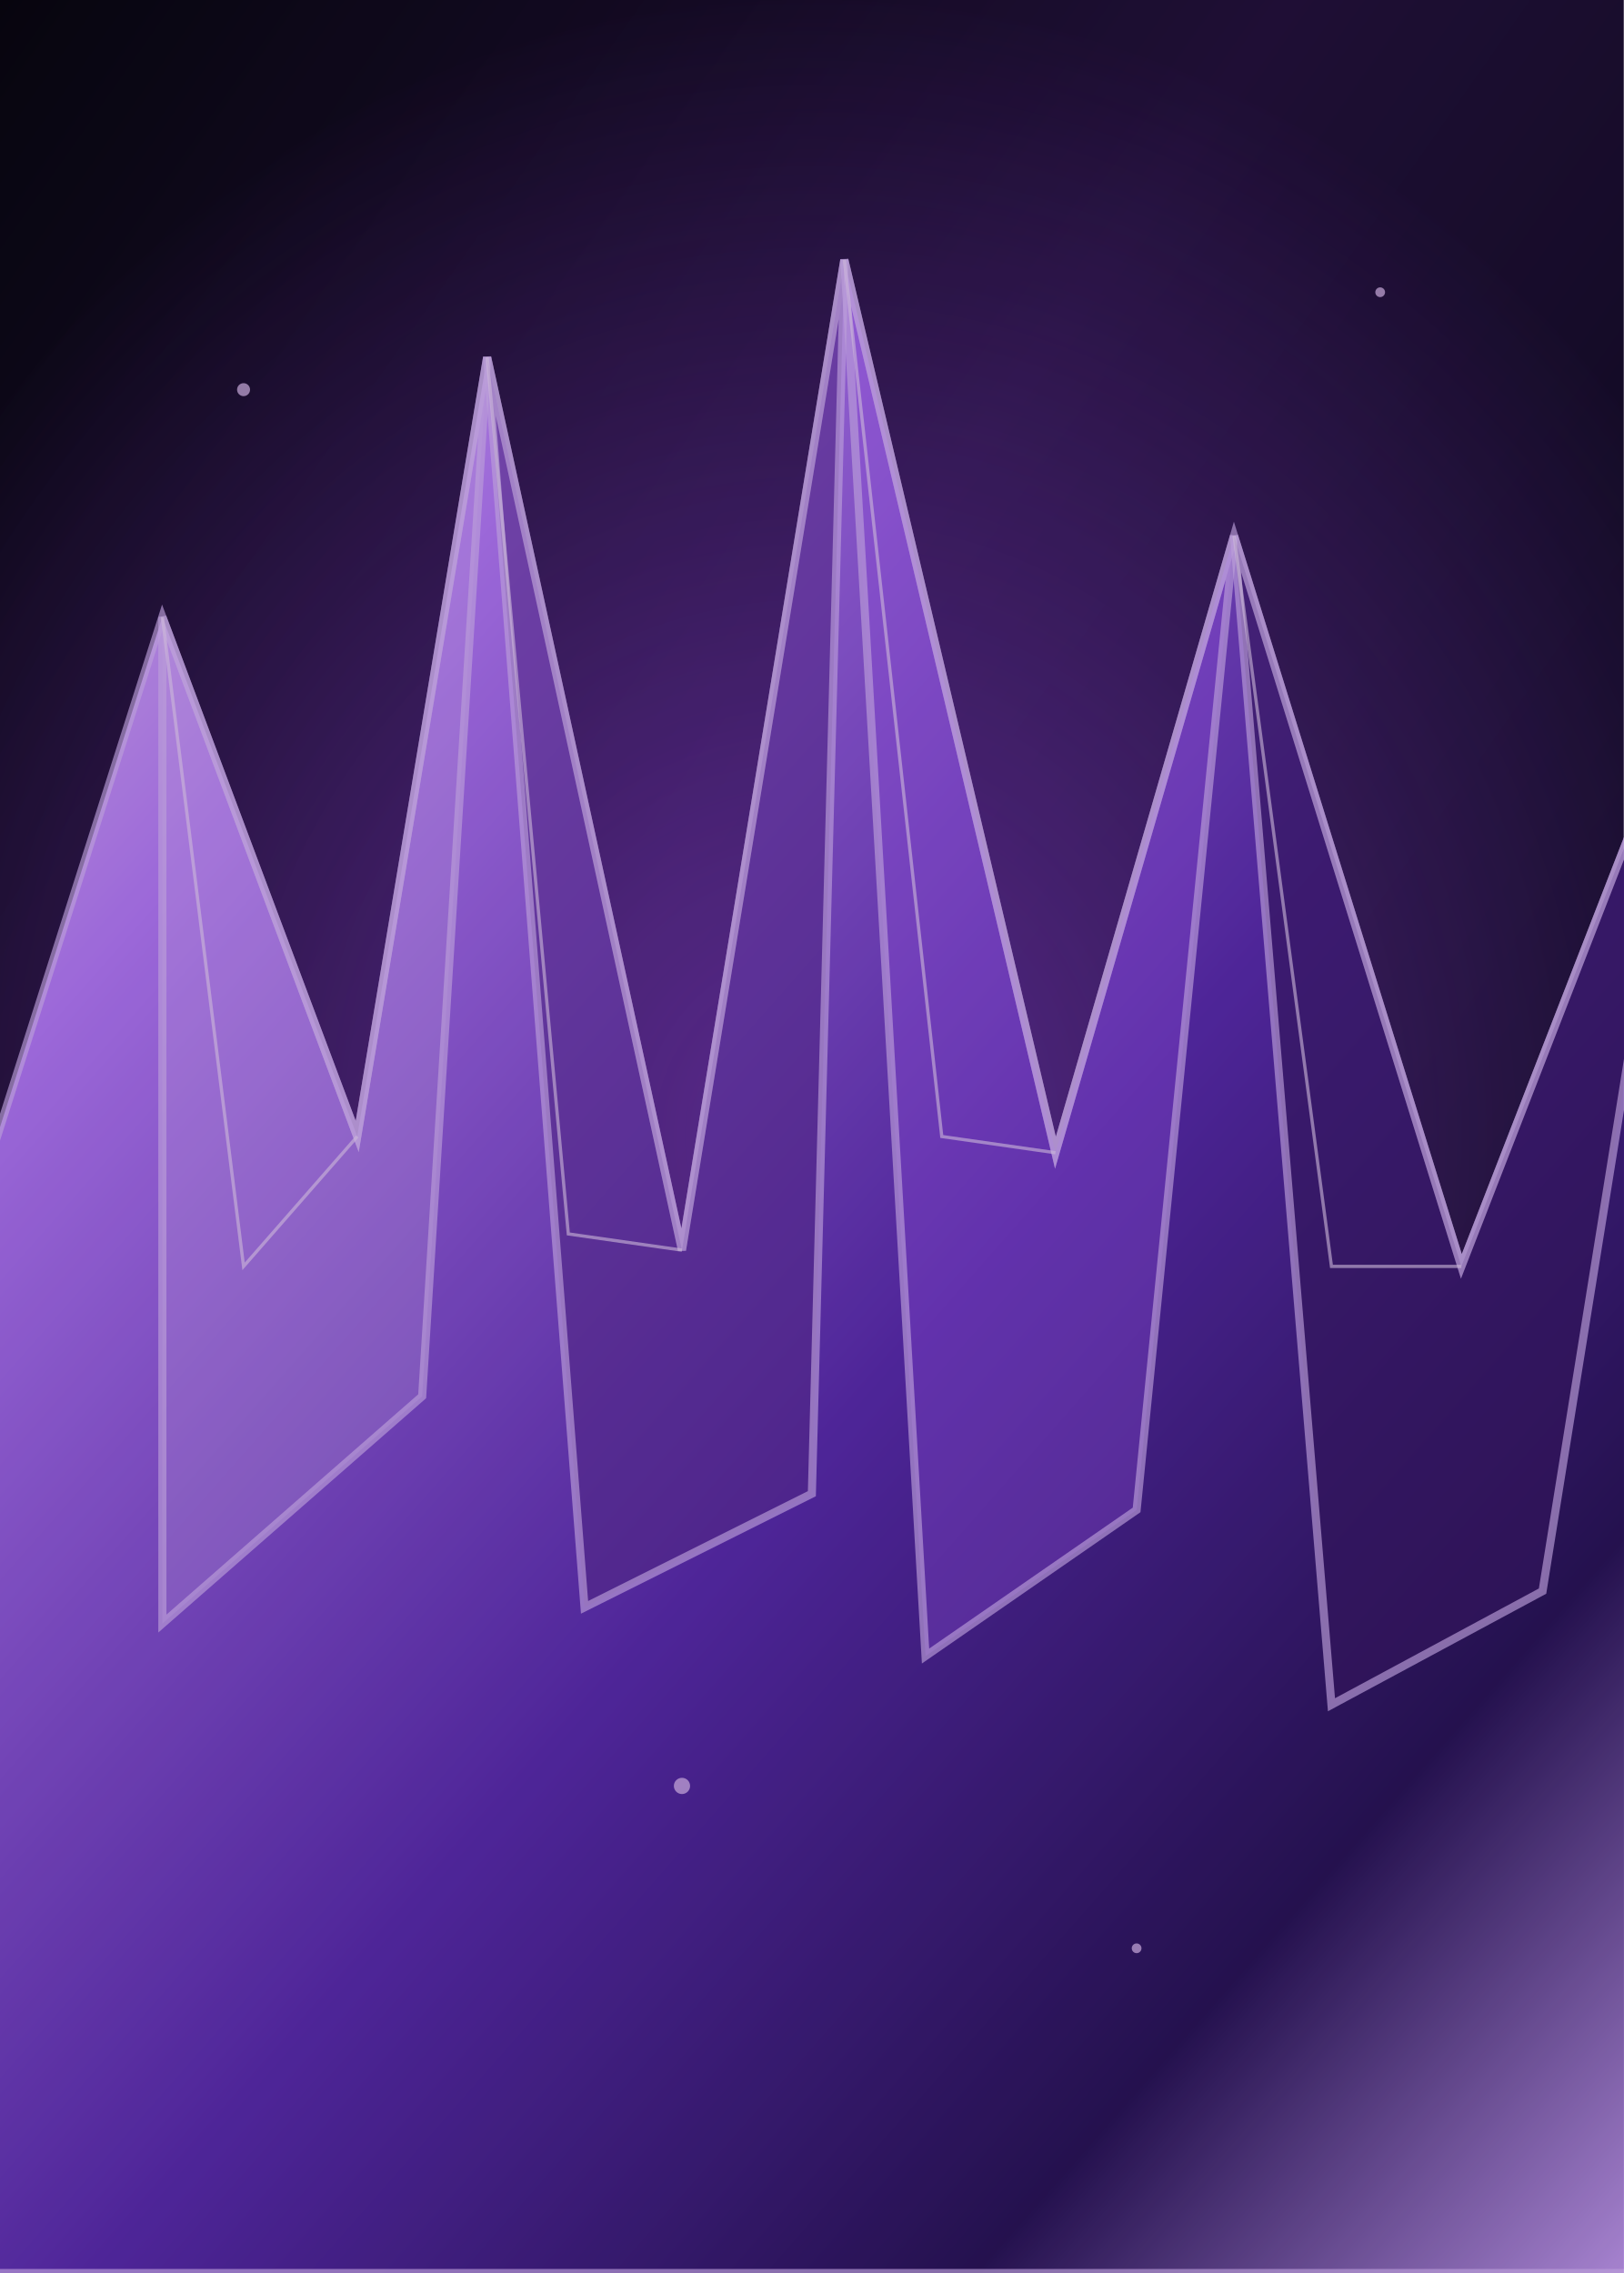
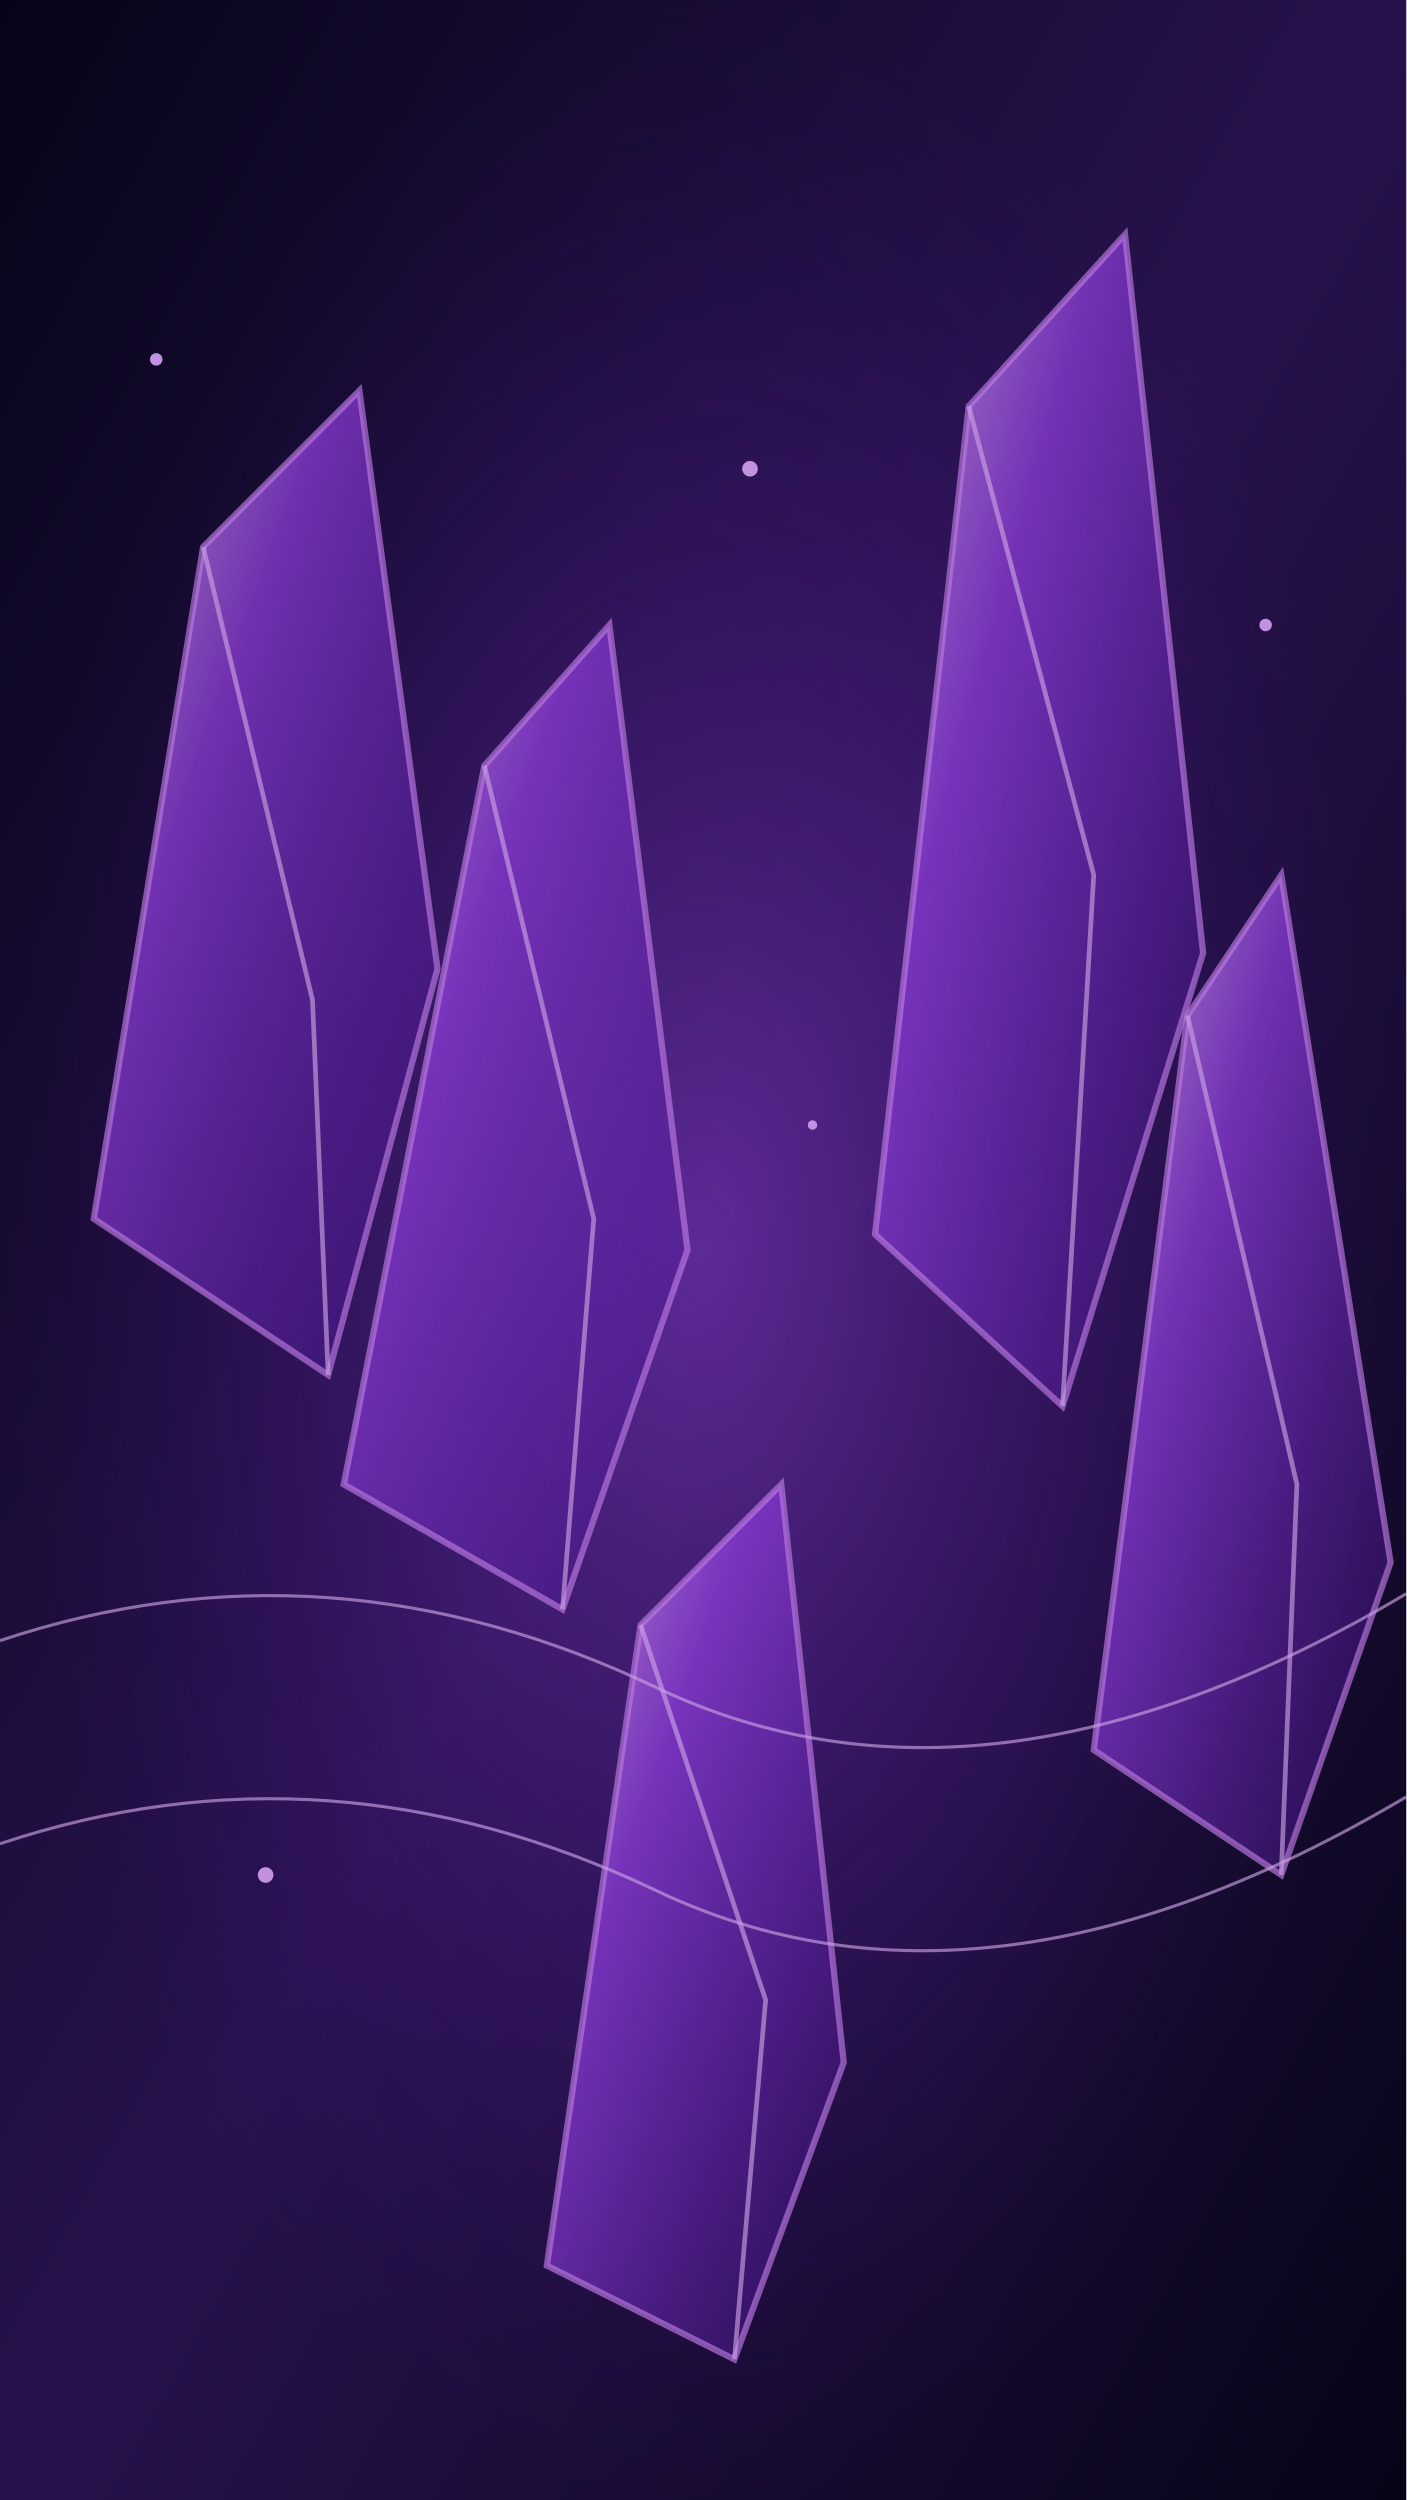
- <svg xmlns="http://www.w3.org/2000/svg" width="1000" height="1400" viewBox="0 0 1000 1400">
+ <svg xmlns="http://www.w3.org/2000/svg" viewBox="0 0 900 1600" preserveAspectRatio="xMidYMid slice">
  <defs>
-     <linearGradient id="cave" x1="0" y1="0" x2="1" y2="1">
-       <stop stop-color="#080611" />
-       <stop offset=".4" stop-color="#24113e" />
-       <stop offset=".7" stop-color="#110b24" />
-       <stop offset="1" stop-color="#05040d" />
+     <linearGradient id="b" x2="1" y2="1">
+       <stop stop-color="#08051c" />
+       <stop offset=".5" stop-color="#2d1457" />
+       <stop offset="1" stop-color="#08051a" />
    </linearGradient>
-     <linearGradient id="crystal" x1="0" y1="0" x2="1" y2="1">
-       <stop stop-color="#f4d5ff" />
-       <stop offset=".22" stop-color="#b77aff" />
-       <stop offset=".55" stop-color="#5b2bb2" />
-       <stop offset=".8" stop-color="#2b145c" />
-       <stop offset="1" stop-color="#cfa4ff" />
+     <radialGradient id="gl">
+       <stop stop-color="#a94cff" stop-opacity=".5" />
+       <stop offset="1" stop-color="#4e16a5" stop-opacity="0" />
+     </radialGradient>
+     <linearGradient id="cr" x2="1" y2="1">
+       <stop stop-color="#f1caff" stop-opacity=".85" />
+       <stop offset=".35" stop-color="#9e43f4" stop-opacity=".75" />
+       <stop offset="1" stop-color="#43128e" stop-opacity=".4" />
    </linearGradient>
-     <radialGradient id="purpleGlow">
-       <stop stop-color="#a44dff" stop-opacity=".55" />
-       <stop offset="1" stop-color="#a44dff" stop-opacity="0" />
-     </radialGradient>
  </defs>
-   <rect width="1000" height="1400" fill="url(#cave)" />
-   <ellipse cx="500" cy="700" rx="650" ry="700" fill="url(#purpleGlow)" />
-   <g stroke="#dcbaff" stroke-opacity=".65" stroke-width="5">
-     <path d="M-40 820L100 380 220 700 300 220 420 770 520 160 650 710 760 330 900 780 1040 420V1400H-40Z" fill="url(#crystal)" />
-     <path d="M100 380L220 700 300 220 260 860 100 1000Z" fill="#dcbaff" fill-opacity=".25" />
-     <path d="M300 220L420 770 520 160 500 920 360 990Z" fill="#5d2d9c" fill-opacity=".6" />
-     <path d="M520 160L650 710 760 330 700 930 570 1020Z" fill="#a85dff" fill-opacity=".32" />
-     <path d="M760 330L900 780 1040 420 950 980 820 1050Z" fill="#3b1a6b" fill-opacity=".65" />
+   <rect width="900" height="1600" fill="url(#b)" />
+   <rect width="900" height="1600" fill="url(#gl)" />
+   <g fill="url(#cr)" stroke="#d58aff" stroke-opacity=".65" stroke-width="4">
+     <path d="M60 780 130 350 230 250 280 620 210 880z" />
+     <path d="M220 950 310 490 390 400 440 800 360 1030z" />
+     <path d="M560 790 620 260 720 150 770 610 680 900z" />
+     <path d="M700 1120 760 650 820 560 890 1000 820 1200z" />
+     <path d="M350 1450 410 1040 500 950 540 1320 470 1510z" />
  </g>
-   <g fill="none" stroke="#f0d8ff" stroke-opacity=".6" stroke-width="2">
-     <path d="M100 380L150 780 220 700M300 220L350 760 420 770M520 160L580 700 650 710M760 330L820 780 900 780" />
+   <g fill="none" stroke="#e4b5ff" stroke-opacity=".65">
+     <path stroke-width="3" d="M130 350 200 640 210 880M310 490 380 780 360 1030M620 260 700 560 680 900M760 650 830 950 820 1200M410 1040 490 1280 470 1510" />
+     <path stroke-width="2" d="M0 1050Q210 980 420 1080T900 1020M0 1180Q210 1110 420 1210T900 1150" />
  </g>
-   <g fill="#e9c6ff" opacity=".7">
-     <circle cx="150" cy="240" r="4" />
-     <circle cx="850" cy="180" r="3" />
-     <circle cx="420" cy="1100" r="5" />
-     <circle cx="700" cy="1200" r="3" />
+   <g fill="#dca6ff">
+     <circle cx="100" cy="230" r="4" />
+     <circle cx="480" cy="300" r="5" />
+     <circle cx="810" cy="400" r="4" />
+     <circle cx="520" cy="720" r="3" />
+     <circle cx="170" cy="1200" r="5" />
  </g>
-   <rect width="1000" height="1400" fill="#000" opacity=".15" />
+   <rect width="900" height="1600" fill="#000" opacity=".12" />
</svg>
